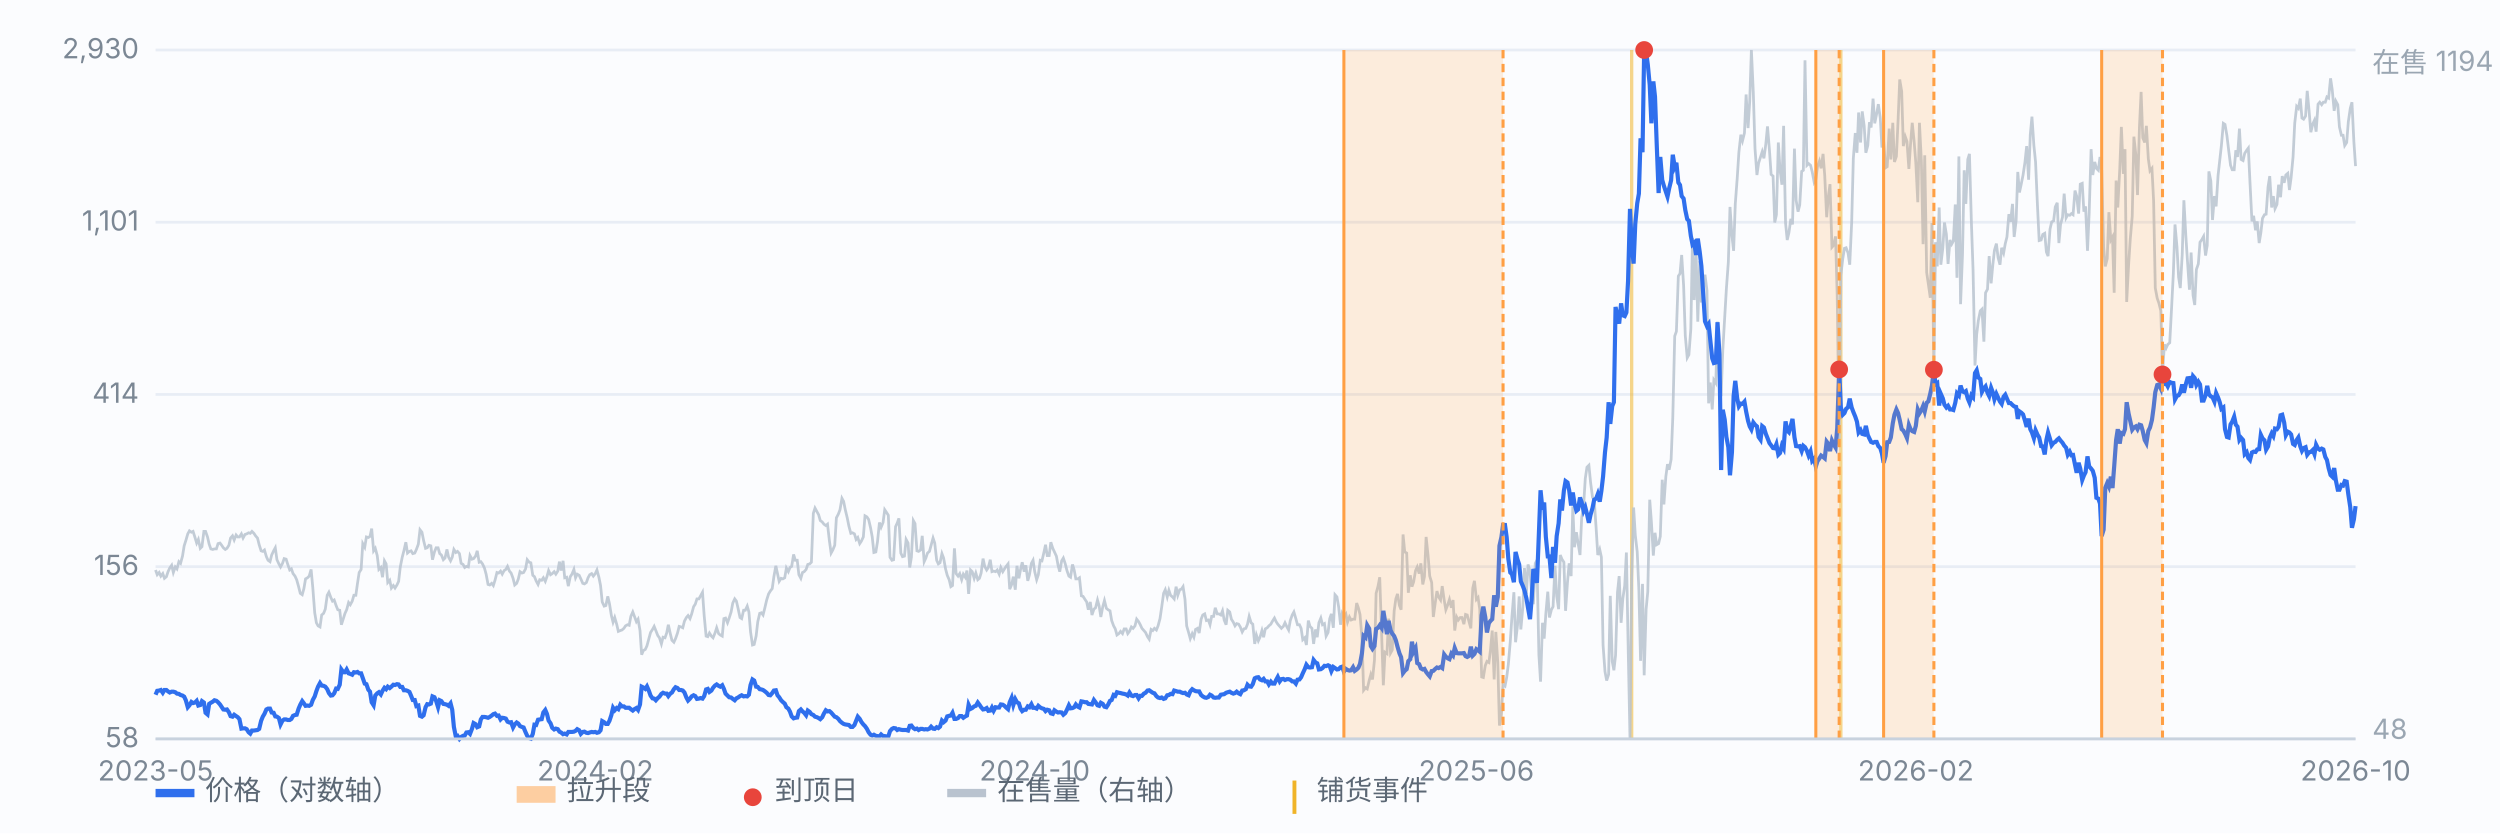
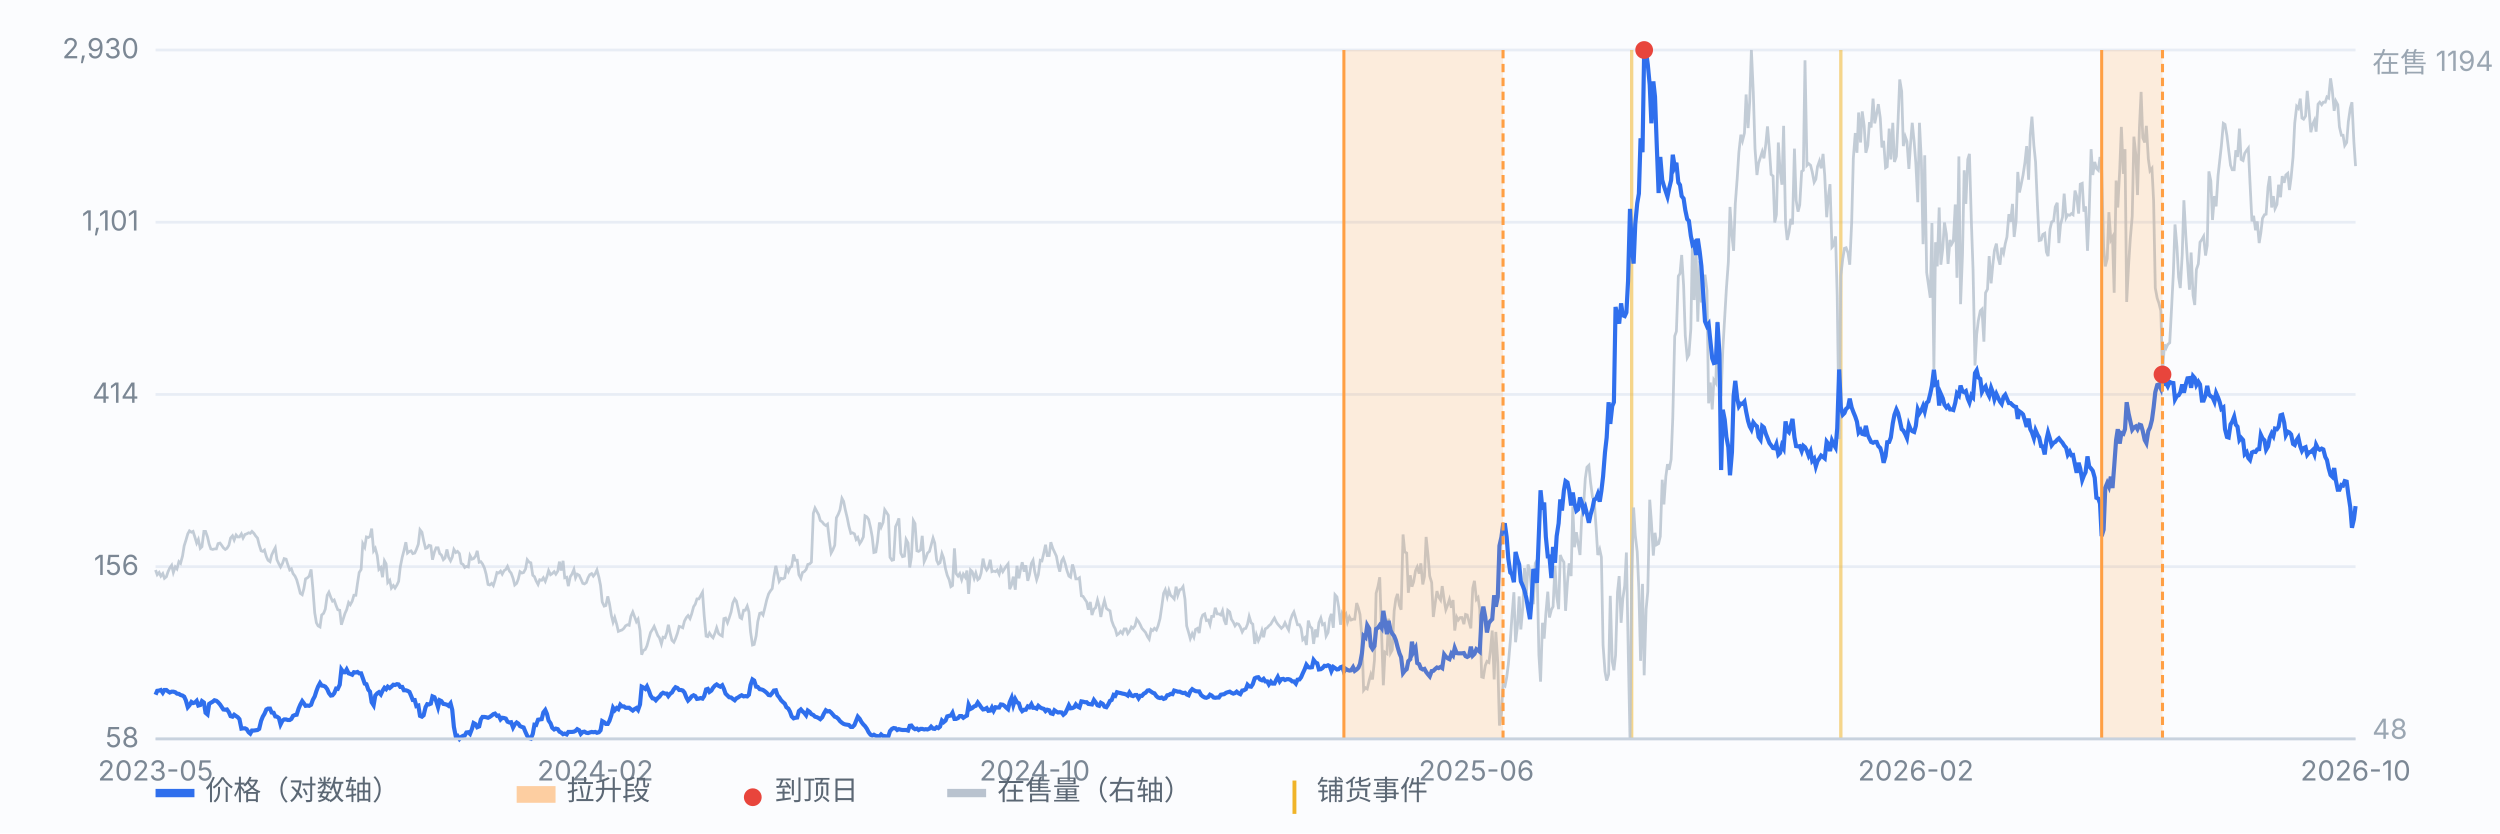
<svg xmlns="http://www.w3.org/2000/svg" viewBox="0 0 900 300" preserveAspectRatio="xMidYMid meet" style="width:100%;max-width:900px;height:auto;display:block" font-family="-apple-system,Segoe UI,Microsoft YaHei,sans-serif" font-size="10">
  <rect x="0" y="0" width="900" height="300" fill="#fbfcfe" />
  <line x1="56" y1="266.0" x2="848" y2="266.0" stroke="#e8edf5" stroke-width="1" />
  <text x="50" y="269.0" text-anchor="end" fill="#7b8794">58</text>
  <line x1="56" y1="204.0" x2="848" y2="204.0" stroke="#e8edf5" stroke-width="1" />
  <text x="50" y="207.0" text-anchor="end" fill="#7b8794">156</text>
  <line x1="56" y1="142.0" x2="848" y2="142.0" stroke="#e8edf5" stroke-width="1" />
  <text x="50" y="145.0" text-anchor="end" fill="#7b8794">414</text>
  <line x1="56" y1="80.0" x2="848" y2="80.0" stroke="#e8edf5" stroke-width="1" />
  <text x="50" y="83.0" text-anchor="end" fill="#7b8794">1,101</text>
  <line x1="56" y1="18.0" x2="848" y2="18.0" stroke="#e8edf5" stroke-width="1" />
  <text x="50" y="21.0" text-anchor="end" fill="#7b8794">2,930</text>
  <line x1="587.4" y1="18" x2="587.4" y2="266" stroke="#f0b429" stroke-width="1.2" opacity="0.55" />
  <line x1="662.7" y1="18" x2="662.7" y2="266" stroke="#f0b429" stroke-width="1.2" opacity="0.55" />
  <path d="M56.0 205.2 L56.6 206.9 L57.3 206.1 L57.9 207.4 L58.6 206.5 L59.2 208.2 L59.9 207.6 L60.5 205.8 L61.1 204.5 L61.8 203.5 L62.4 206.1 L63.1 204.1 L63.7 204.8 L64.4 202.2 L65.0 202.8 L65.7 200.2 L66.3 196.5 L66.9 194.6 L67.6 192.2 L68.2 191.1 L68.9 191.6 L69.5 191.3 L70.2 193.5 L70.8 195.5 L71.4 194.2 L72.1 197.4 L72.7 196.8 L73.4 191.3 L74.0 191.3 L74.7 193.3 L75.3 195.9 L75.9 197.6 L76.6 197.8 L77.2 197.6 L77.9 197.6 L78.5 195.7 L79.2 195.5 L79.8 196.3 L80.4 197.2 L81.1 197.8 L81.7 197.4 L82.4 196.3 L83.0 193.7 L83.7 192.9 L84.3 194.4 L85.0 192.6 L85.6 193.3 L86.2 193.3 L86.9 192.2 L87.5 193.7 L88.2 192.4 L88.8 192.2 L89.5 191.8 L90.1 192.0 L90.7 191.3 L91.4 192.0 L92.0 192.9 L92.7 193.7 L93.3 196.1 L94.0 198.3 L94.6 198.5 L95.2 198.0 L95.9 200.4 L96.5 201.7 L97.2 202.2 L97.8 199.8 L98.5 198.3 L99.1 197.2 L99.7 201.5 L100.4 203.0 L101.0 204.1 L101.7 202.8 L102.3 201.1 L103.0 201.3 L103.6 203.2 L104.3 205.2 L104.9 204.8 L105.5 206.5 L106.2 207.4 L106.8 208.7 L107.5 211.2 L108.1 213.6 L108.8 214.1 L109.4 211.9 L110.0 208.4 L110.7 208.0 L111.3 207.4 L112.0 205.0 L112.6 211.5 L113.3 220.6 L113.9 224.2 L114.5 225.3 L115.2 225.7 L115.8 221.4 L116.5 220.8 L117.1 219.3 L117.8 214.3 L118.4 213.2 L119.1 215.1 L119.7 216.4 L120.3 216.0 L121.0 218.0 L121.6 219.5 L122.3 219.7 L122.9 224.9 L123.6 222.7 L124.2 220.8 L124.8 219.5 L125.5 216.9 L126.1 217.7 L126.8 216.4 L127.4 214.3 L128.1 214.3 L128.7 210.0 L129.3 206.1 L130.0 205.0 L130.6 195.7 L131.3 197.0 L131.9 193.3 L132.6 193.5 L133.2 193.1 L133.8 190.3 L134.5 198.3 L135.1 197.4 L135.8 200.0 L136.4 205.0 L137.1 204.3 L137.7 207.8 L138.4 201.9 L139.0 203.0 L139.6 209.7 L140.3 208.9 L140.9 211.7 L141.6 210.8 L142.2 211.7 L142.9 210.6 L143.5 209.3 L144.1 204.1 L144.8 200.6 L145.4 198.3 L146.1 195.2 L146.7 199.1 L147.4 198.5 L148.0 198.3 L148.6 199.3 L149.3 199.1 L149.9 197.8 L150.6 195.9 L151.2 190.7 L151.9 191.6 L152.5 194.6 L153.2 197.4 L153.8 197.2 L154.4 196.3 L155.1 196.5 L155.7 201.5 L156.4 198.7 L157.0 197.2 L157.7 197.2 L158.3 199.3 L158.9 199.8 L159.6 201.5 L160.2 200.9 L160.9 197.8 L161.5 200.6 L162.2 201.9 L162.8 200.6 L163.4 197.8 L164.1 198.9 L164.7 198.5 L165.4 199.3 L166.0 202.8 L166.7 203.2 L167.3 204.3 L167.9 203.9 L168.6 204.1 L169.2 200.0 L169.9 201.3 L170.5 201.1 L171.2 200.2 L171.8 198.3 L172.5 202.4 L173.1 202.2 L173.7 203.0 L174.4 204.5 L175.0 206.7 L175.7 210.4 L176.3 210.6 L177.0 210.0 L177.6 210.8 L178.2 208.9 L178.9 206.1 L179.5 206.3 L180.2 205.6 L180.8 206.7 L181.5 205.4 L182.1 205.0 L182.7 203.9 L183.4 205.6 L184.0 206.3 L184.7 208.2 L185.3 210.6 L186.0 210.0 L186.6 208.4 L187.2 205.8 L187.9 206.3 L188.5 206.1 L189.2 204.8 L189.8 201.5 L190.5 202.4 L191.1 202.6 L191.8 207.1 L192.4 207.6 L193.0 209.1 L193.7 210.4 L194.3 208.7 L195.0 208.9 L195.6 208.0 L196.3 209.3 L196.9 207.6 L197.5 205.4 L198.2 206.9 L198.8 206.5 L199.5 205.8 L200.1 206.7 L200.8 205.6 L201.4 202.2 L202.0 205.4 L202.7 201.9 L203.3 208.0 L204.0 207.8 L204.6 211.0 L205.3 207.6 L205.9 206.7 L206.6 205.0 L207.2 208.0 L207.8 206.7 L208.5 207.1 L209.1 208.4 L209.8 210.0 L210.4 210.2 L211.1 209.7 L211.7 208.0 L212.3 206.9 L213.0 206.5 L213.6 207.4 L214.3 206.5 L214.9 205.2 L215.6 207.8 L216.2 210.8 L216.8 216.7 L217.5 218.2 L218.1 218.0 L218.8 214.7 L219.4 217.3 L220.1 221.6 L220.7 224.0 L221.3 222.3 L222.0 224.7 L222.6 227.3 L223.3 227.0 L223.9 226.8 L224.6 226.2 L225.2 225.3 L225.9 224.9 L226.5 225.1 L227.1 221.9 L227.8 220.3 L228.4 221.9 L229.1 223.8 L229.7 222.9 L230.4 227.0 L231.0 235.7 L231.6 234.2 L232.3 233.8 L232.9 232.5 L233.6 229.9 L234.2 227.7 L234.9 226.6 L235.5 225.5 L236.1 227.0 L236.8 228.8 L237.4 229.6 L238.1 231.8 L238.7 229.4 L239.4 229.6 L240.0 227.9 L240.6 224.9 L241.3 228.1 L241.9 230.5 L242.6 231.2 L243.2 229.9 L243.9 227.9 L244.5 225.5 L245.2 225.7 L245.8 226.0 L246.4 223.6 L247.1 222.3 L247.7 221.6 L248.4 222.7 L249.0 221.0 L249.7 218.4 L250.3 217.5 L250.9 215.6 L251.6 215.6 L252.2 214.5 L252.9 213.2 L253.5 221.6 L254.2 229.0 L254.8 229.2 L255.4 227.9 L256.1 229.0 L256.7 229.6 L257.4 227.9 L258.0 226.0 L258.7 228.1 L259.3 228.6 L260.0 229.0 L260.6 222.7 L261.2 222.5 L261.9 224.2 L262.5 222.5 L263.2 220.3 L263.8 217.1 L264.5 215.6 L265.1 216.4 L265.7 219.0 L266.4 222.3 L267.0 222.7 L267.7 219.7 L268.3 219.7 L269.0 218.2 L269.6 220.3 L270.2 227.5 L270.9 232.2 L271.5 232.0 L272.2 229.0 L272.8 223.8 L273.5 220.8 L274.1 220.6 L274.7 221.4 L275.4 218.6 L276.0 216.0 L276.7 213.8 L277.3 212.8 L278.0 211.9 L278.6 207.6 L279.3 203.7 L279.9 206.5 L280.5 209.3 L281.2 208.2 L281.8 208.4 L282.5 208.0 L283.1 204.5 L283.8 205.8 L284.4 204.3 L285.0 203.9 L285.7 199.6 L286.3 201.7 L287.0 201.7 L287.6 206.9 L288.3 208.2 L288.9 206.1 L289.5 205.8 L290.2 205.0 L290.8 203.2 L291.5 203.0 L292.1 202.4 L292.8 184.8 L293.4 182.9 L294.1 184.2 L294.7 185.3 L295.3 187.4 L296.0 187.9 L296.6 188.7 L297.3 189.2 L297.9 188.7 L298.6 194.8 L299.2 199.1 L299.8 198.0 L300.5 196.3 L301.1 186.4 L301.8 185.1 L302.4 183.5 L303.1 179.4 L303.7 180.5 L304.3 183.5 L305.0 186.4 L305.6 189.4 L306.3 192.0 L306.9 191.8 L307.6 192.2 L308.2 194.2 L308.8 193.5 L309.5 195.7 L310.1 194.8 L310.8 193.3 L311.4 185.7 L312.1 186.1 L312.7 187.0 L313.4 190.0 L314.0 193.3 L314.6 198.9 L315.3 198.7 L315.9 195.0 L316.6 188.1 L317.2 189.8 L317.9 188.1 L318.5 183.5 L319.1 184.4 L319.8 185.5 L320.4 200.6 L321.1 201.7 L321.7 201.5 L322.4 189.6 L323.0 188.3 L323.6 186.6 L324.3 199.1 L324.9 200.4 L325.6 200.2 L326.2 194.2 L326.9 195.5 L327.5 204.3 L328.1 200.6 L328.8 187.4 L329.4 188.5 L330.1 198.3 L330.7 198.5 L331.4 198.0 L332.0 192.9 L332.7 202.2 L333.3 200.9 L333.9 199.1 L334.6 198.5 L335.2 196.3 L335.9 193.7 L336.5 195.5 L337.2 201.7 L337.8 203.0 L338.4 202.6 L339.1 199.3 L339.7 200.9 L340.4 204.8 L341.0 207.1 L341.7 208.7 L342.3 211.2 L342.9 210.8 L343.6 197.4 L344.2 206.5 L344.9 207.4 L345.5 206.5 L346.2 208.7 L346.8 206.7 L347.5 207.8 L348.1 205.4 L348.7 213.8 L349.4 205.2 L350.0 205.8 L350.7 208.2 L351.3 206.3 L352.0 208.7 L352.6 208.2 L353.2 206.3 L353.9 201.1 L354.5 203.9 L355.2 205.2 L355.8 204.3 L356.5 201.5 L357.1 205.8 L357.7 205.6 L358.4 205.8 L359.0 205.2 L359.7 206.7 L360.3 204.3 L361.0 205.8 L361.6 204.8 L362.2 203.9 L362.9 203.0 L363.5 212.1 L364.2 210.4 L364.8 207.6 L365.5 212.3 L366.1 203.7 L366.8 208.2 L367.4 205.0 L368.0 202.4 L368.7 205.8 L369.3 203.5 L370.0 209.1 L370.6 206.9 L371.3 202.8 L371.9 201.7 L372.5 205.8 L373.2 208.7 L373.8 206.9 L374.5 201.7 L375.1 201.9 L375.8 198.9 L376.4 196.1 L377.0 200.0 L377.7 200.0 L378.3 195.2 L379.0 197.4 L379.6 198.7 L380.3 200.2 L380.9 203.5 L381.5 205.8 L382.2 201.9 L382.8 200.9 L383.5 203.0 L384.1 205.4 L384.8 207.4 L385.4 207.8 L386.1 203.2 L386.7 205.2 L387.3 208.4 L388.0 208.4 L388.6 208.0 L389.3 214.5 L389.9 214.7 L390.6 215.8 L391.2 216.7 L391.8 219.5 L392.5 216.7 L393.1 221.4 L393.8 219.3 L394.4 218.8 L395.1 216.0 L395.7 218.2 L396.3 222.1 L397.0 218.4 L397.6 216.2 L398.3 219.0 L398.9 219.5 L399.6 219.9 L400.2 223.4 L400.9 225.3 L401.5 226.4 L402.1 228.6 L402.8 228.1 L403.4 227.3 L404.1 228.1 L404.7 226.4 L405.4 226.4 L406.0 228.1 L406.6 227.3 L407.3 225.7 L407.9 226.2 L408.6 225.3 L409.2 222.9 L409.9 223.8 L410.5 224.9 L411.1 226.2 L411.8 227.0 L412.4 227.7 L413.1 229.2 L413.7 230.1 L414.4 226.6 L415.0 227.0 L415.6 226.2 L416.3 226.8 L416.9 225.3 L417.6 222.7 L418.2 218.6 L418.9 213.6 L419.5 212.3 L420.2 214.9 L420.8 212.5 L421.4 214.3 L422.1 214.9 L422.7 215.6 L423.4 211.2 L424.0 214.3 L424.7 212.3 L425.3 212.1 L425.9 211.2 L426.6 215.8 L427.2 225.3 L427.9 227.7 L428.5 229.9 L429.2 228.1 L429.8 229.4 L430.4 226.6 L431.1 226.2 L431.7 227.9 L432.4 222.9 L433.0 221.4 L433.7 221.0 L434.3 223.4 L435.0 223.2 L435.6 224.9 L436.2 221.9 L436.9 221.9 L437.5 218.8 L438.2 221.0 L438.8 221.0 L439.5 221.4 L440.1 219.9 L440.7 223.2 L441.4 224.9 L442.0 219.7 L442.7 220.3 L443.3 222.9 L444.0 224.0 L444.6 225.3 L445.2 224.5 L445.9 224.7 L446.5 225.7 L447.2 227.5 L447.8 226.4 L448.5 226.2 L449.1 224.7 L449.7 221.9 L450.4 224.2 L451.0 224.7 L451.7 231.8 L452.3 228.6 L453.0 230.7 L453.6 229.4 L454.3 227.0 L454.9 229.4 L455.5 226.4 L456.2 226.0 L456.8 225.3 L457.5 224.7 L458.1 223.6 L458.8 222.5 L459.4 223.8 L460.0 224.7 L460.7 225.5 L461.3 226.2 L462.0 225.5 L462.6 224.2 L463.3 225.7 L463.9 226.8 L464.5 223.4 L465.2 221.4 L465.8 220.3 L466.5 222.7 L467.1 224.9 L467.8 224.9 L468.4 226.2 L469.0 230.3 L469.7 229.6 L470.3 232.2 L471.0 223.4 L471.6 225.5 L472.3 226.2 L472.9 231.8 L473.6 226.6 L474.2 229.4 L474.8 224.2 L475.5 222.5 L476.1 224.9 L476.8 224.5 L477.4 229.0 L478.1 227.7 L478.7 222.7 L479.3 221.0 L480.0 226.0 L480.6 214.1 L481.3 214.9 L481.9 218.4 L482.6 224.9 L483.2 220.8 L483.8 221.9 L484.5 221.0 L485.1 224.0 L485.8 222.1 L486.4 223.2 L487.1 222.9 L487.7 222.9 L488.4 217.1 L489.0 218.8 L489.6 221.2 L490.3 229.6 L490.9 248.5 L491.6 247.6 L492.2 248.0 L492.9 245.0 L493.5 242.8 L494.1 244.6 L494.8 237.7 L495.4 213.6 L496.1 211.0 L496.7 207.8 L497.4 228.8 L498.0 246.7 L498.6 234.8 L499.3 235.3 L499.9 222.7 L500.6 235.1 L501.2 234.0 L501.9 219.9 L502.5 215.6 L503.1 213.8 L503.8 218.0 L504.4 219.5 L505.1 192.4 L505.7 198.7 L506.4 199.1 L507.0 213.4 L507.7 207.1 L508.3 211.2 L508.9 209.5 L509.6 205.4 L510.2 204.1 L510.9 206.5 L511.5 202.8 L512.2 210.4 L512.8 207.6 L513.4 193.3 L514.1 200.0 L514.7 207.4 L515.4 209.7 L516.0 222.1 L516.7 216.9 L517.3 212.8 L517.9 214.9 L518.6 216.0 L519.2 211.0 L519.9 216.0 L520.5 219.5 L521.2 217.7 L521.8 215.8 L522.5 218.8 L523.1 216.0 L523.7 227.0 L524.4 222.1 L525.0 223.2 L525.7 222.3 L526.3 222.3 L527.0 224.7 L527.6 221.2 L528.2 221.4 L528.9 224.0 L529.5 226.2 L530.2 211.7 L530.8 209.1 L531.5 215.8 L532.1 215.1 L532.7 219.3 L533.4 243.7 L534.0 243.9 L534.7 239.6 L535.3 238.1 L536.0 238.5 L536.6 233.8 L537.2 227.0 L537.9 244.6 L538.5 227.5 L539.2 238.5 L539.8 261.2 L540.5 257.1 L541.1 246.5 L541.8 247.0 L542.4 243.9 L543.0 239.2 L543.7 230.9 L544.3 221.9 L545.0 213.2 L545.6 231.2 L546.3 225.1 L546.9 214.7 L547.5 226.6 L548.2 218.8 L548.8 204.5 L549.5 213.8 L550.1 203.2 L550.8 205.6 L551.4 214.1 L552.0 217.5 L552.7 202.8 L553.3 201.7 L554.0 235.7 L554.6 245.4 L555.3 224.2 L555.9 229.9 L556.5 221.0 L557.2 213.0 L557.8 222.3 L558.5 219.5 L559.1 218.4 L559.8 203.7 L560.4 214.5 L561.1 219.3 L561.7 199.8 L562.3 201.3 L563.0 202.4 L563.6 219.9 L564.3 209.5 L564.9 202.8 L565.6 207.4 L566.2 182.3 L566.8 197.0 L567.5 191.6 L568.1 195.5 L568.8 199.8 L569.4 186.4 L570.1 182.0 L570.7 172.3 L571.3 168.2 L572.0 167.5 L572.6 173.6 L573.3 179.0 L573.9 179.9 L574.6 190.0 L575.2 199.8 L575.9 197.8 L576.5 200.6 L577.1 232.2 L577.8 241.8 L578.4 245.0 L579.1 242.8 L579.7 214.5 L580.4 238.1 L581.0 241.3 L581.6 235.9 L582.3 213.2 L582.9 207.4 L583.6 224.2 L584.2 215.6 L584.9 210.8 L585.5 198.9 L586.1 230.9 L586.8 266.0 L587.4 208.2 L588.1 182.7 L588.7 192.6 L589.4 198.7 L590.0 212.5 L590.6 237.9 L591.3 210.2 L591.9 243.1 L592.6 219.3 L593.2 213.0 L593.9 179.9 L594.5 187.9 L595.2 200.0 L595.8 191.8 L596.4 196.1 L597.1 195.7 L597.7 193.1 L598.4 172.7 L599.0 181.6 L599.7 171.6 L600.3 167.1 L600.9 169.1 L601.6 165.4 L602.2 150.4 L602.9 121.0 L603.5 119.3 L604.2 99.4 L604.8 98.5 L605.4 91.8 L606.1 102.8 L606.7 120.8 L607.4 128.8 L608.0 127.7 L608.7 118.4 L609.3 85.7 L609.9 108.0 L610.6 90.9 L611.2 115.8 L611.9 94.0 L612.5 108.9 L613.2 102.2 L613.8 98.9 L614.5 104.6 L615.1 145.2 L615.7 137.7 L616.4 147.4 L617.0 136.8 L617.7 137.9 L618.3 115.8 L619.0 137.2 L619.6 142.6 L620.2 126.2 L620.9 114.1 L621.5 103.9 L622.2 94.4 L622.8 74.5 L623.5 84.9 L624.1 90.3 L624.7 73.4 L625.4 64.1 L626.0 54.8 L626.7 48.5 L627.3 50.7 L628.0 47.9 L628.6 34.0 L629.3 46.1 L629.9 36.4 L630.5 18.0 L631.2 33.6 L631.8 53.5 L632.5 63.0 L633.1 58.7 L633.8 56.5 L634.4 54.6 L635.0 57.0 L635.7 51.8 L636.3 45.5 L637.0 54.1 L637.6 62.8 L638.3 63.4 L638.9 80.1 L639.5 77.3 L640.2 51.3 L640.8 61.1 L641.5 66.5 L642.1 45.3 L642.8 80.3 L643.4 86.4 L644.0 83.8 L644.7 78.8 L645.3 80.8 L646.0 53.5 L646.6 72.1 L647.3 76.2 L647.9 73.8 L648.6 61.7 L649.2 61.3 L649.8 21.7 L650.5 59.5 L651.1 58.9 L651.8 59.5 L652.4 61.9 L653.1 65.6 L653.7 64.5 L654.3 60.0 L655.0 58.0 L655.6 60.6 L656.3 55.4 L656.9 63.2 L657.6 78.2 L658.2 70.8 L658.8 66.3 L659.5 89.0 L660.1 88.3 L660.8 85.1 L661.4 106.7 L662.1 158.0 L662.7 99.2 L663.4 93.1 L664.0 89.4 L664.6 89.2 L665.3 91.1 L665.9 95.3 L666.6 80.1 L667.2 57.0 L667.9 47.9 L668.5 55.0 L669.1 40.5 L669.8 51.3 L670.4 40.1 L671.1 45.3 L671.7 55.0 L672.4 52.4 L673.0 44.0 L673.6 45.9 L674.3 35.5 L674.9 44.4 L675.6 40.9 L676.2 37.5 L676.9 42.5 L677.5 53.1 L678.1 50.7 L678.8 60.4 L679.4 60.0 L680.1 46.3 L680.7 57.4 L681.4 44.2 L682.0 58.3 L682.7 56.3 L683.3 43.5 L683.9 28.6 L684.6 32.9 L685.2 52.6 L685.9 49.2 L686.5 50.9 L687.2 60.8 L687.8 51.8 L688.4 44.2 L689.1 51.1 L689.7 58.7 L690.4 72.8 L691.0 44.2 L691.7 58.3 L692.3 87.9 L692.9 55.9 L693.6 98.1 L694.2 102.2 L694.9 107.2 L695.5 80.3 L696.2 132.9 L696.8 87.2 L697.4 95.9 L698.1 74.7 L698.7 95.3 L699.4 89.4 L700.0 80.1 L700.7 84.4 L701.3 95.0 L702.0 86.4 L702.6 87.9 L703.2 86.8 L703.9 73.6 L704.5 100.0 L705.2 56.3 L705.8 109.5 L706.5 91.6 L707.1 61.3 L707.7 73.4 L708.4 57.4 L709.0 55.4 L709.7 80.1 L710.3 97.2 L711.0 131.6 L711.6 120.4 L712.2 115.4 L712.9 111.9 L713.5 111.3 L714.2 123.0 L714.8 105.4 L715.5 104.1 L716.1 92.2 L716.8 102.0 L717.4 95.5 L718.0 90.1 L718.7 87.7 L719.3 92.7 L720.0 95.3 L720.6 89.2 L721.3 91.1 L721.9 87.7 L722.5 85.3 L723.2 77.1 L723.8 79.9 L724.5 73.4 L725.1 85.3 L725.8 79.5 L726.4 61.9 L727.0 69.3 L727.7 66.0 L728.3 63.0 L729.0 58.3 L729.6 52.6 L730.3 64.7 L730.9 48.5 L731.5 42.0 L732.2 52.4 L732.8 58.3 L733.5 74.3 L734.1 86.6 L734.8 86.4 L735.4 84.4 L736.1 84.0 L736.7 90.7 L737.3 92.2 L738.0 82.5 L738.6 79.9 L739.3 79.5 L739.9 74.5 L740.6 73.0 L741.2 87.5 L741.8 80.8 L742.5 78.2 L743.1 69.7 L743.8 78.4 L744.4 77.3 L745.1 77.5 L745.7 76.9 L746.3 77.3 L747.0 68.6 L747.6 70.6 L748.3 76.9 L748.9 66.3 L749.6 66.0 L750.2 76.2 L750.8 74.3 L751.5 90.3 L752.1 76.6 L752.8 53.7 L753.4 63.0 L754.1 58.3 L754.7 60.6 L755.4 61.3 L756.0 56.5 L756.6 61.3 L757.3 89.0 L757.9 95.9 L758.6 93.1 L759.2 76.4 L759.9 86.4 L760.5 85.3 L761.1 105.4 L761.8 65.0 L762.4 74.7 L763.1 61.1 L763.7 45.7 L764.4 62.6 L765.0 53.7 L765.6 108.7 L766.3 95.3 L766.9 86.0 L767.6 77.9 L768.2 49.2 L768.9 55.7 L769.5 70.2 L770.2 45.7 L770.8 33.1 L771.4 49.6 L772.1 51.3 L772.7 45.3 L773.4 57.2 L774.0 61.5 L774.7 60.6 L775.3 72.3 L775.9 103.7 L776.6 107.4 L777.2 109.1 L777.9 111.9 L778.5 134.0 L779.2 124.0 L779.8 125.3 L780.4 124.0 L781.1 123.4 L781.7 112.1 L782.4 98.5 L783.0 80.8 L783.7 88.8 L784.3 99.8 L784.9 103.7 L785.6 91.6 L786.2 72.1 L786.9 84.9 L787.5 94.2 L788.2 104.3 L788.8 90.9 L789.5 106.3 L790.1 109.8 L790.7 97.0 L791.4 95.0 L792.0 87.2 L792.7 86.2 L793.3 85.1 L794.0 92.0 L794.6 88.3 L795.2 61.7 L795.9 65.2 L796.5 79.2 L797.2 70.6 L797.8 74.3 L798.5 63.2 L799.1 57.8 L799.7 52.4 L800.4 44.4 L801.0 44.8 L801.7 48.9 L802.3 53.9 L803.0 59.5 L803.6 61.1 L804.3 61.1 L804.9 54.1 L805.5 56.5 L806.2 46.3 L806.8 57.4 L807.5 57.8 L808.1 55.2 L808.8 54.1 L809.4 53.3 L810.0 65.8 L810.7 79.7 L811.3 77.7 L812.0 82.9 L812.6 79.7 L813.3 87.5 L813.9 83.8 L814.5 78.6 L815.2 77.3 L815.8 77.1 L816.5 67.3 L817.1 63.4 L817.8 74.7 L818.4 70.6 L819.0 75.1 L819.7 73.6 L820.3 66.5 L821.0 71.0 L821.6 63.4 L822.3 65.8 L822.9 63.0 L823.6 62.4 L824.2 68.4 L824.8 63.9 L825.5 56.5 L826.1 44.4 L826.8 38.3 L827.4 39.0 L828.1 35.5 L828.7 42.5 L829.3 42.9 L830.0 41.8 L830.6 32.7 L831.3 40.3 L831.9 47.6 L832.6 44.6 L833.2 43.3 L833.8 47.4 L834.5 37.5 L835.1 36.8 L835.8 37.7 L836.4 36.8 L837.1 36.8 L837.7 34.9 L838.3 35.3 L839.0 28.2 L839.6 32.3 L840.3 39.9 L840.9 36.4 L841.6 37.7 L842.2 45.7 L842.9 48.7 L843.5 48.7 L844.1 52.4 L844.8 51.3 L845.4 43.8 L846.1 39.0 L846.7 36.8 L847.4 51.1 L848.0 59.8" fill="none" stroke="#b9c3cf" stroke-width="1" opacity="0.85" />
  <text x="854" y="26" fill="#9aa6b2">在售 1194</text>
  <text x="854" y="266" fill="#9aa6b2">48</text>
  <path d="M56.0 250.1 L56.6 248.7 L57.3 248.6 L57.9 248.4 L58.6 249.4 L59.2 248.4 L59.9 248.4 L60.5 248.9 L61.1 249.3 L61.8 249.0 L62.4 249.0 L63.1 249.2 L63.7 249.7 L64.4 249.8 L65.0 250.2 L65.7 250.4 L66.3 250.8 L66.9 252.1 L67.6 254.6 L68.2 253.9 L68.9 252.7 L69.5 253.1 L70.2 252.9 L70.8 252.3 L71.4 254.0 L72.1 253.8 L72.7 252.4 L73.4 252.9 L74.0 256.6 L74.7 257.2 L75.3 253.4 L75.9 253.0 L76.6 252.6 L77.2 252.1 L77.9 252.3 L78.5 252.8 L79.2 253.6 L79.8 254.5 L80.4 255.4 L81.1 255.5 L81.7 255.4 L82.4 256.4 L83.0 257.8 L83.7 258.0 L84.3 257.3 L85.0 257.8 L85.6 258.2 L86.2 258.9 L86.9 262.3 L87.5 262.2 L88.2 262.2 L88.8 262.5 L89.5 263.6 L90.1 264.1 L90.7 263.0 L91.4 263.0 L92.0 262.9 L92.7 262.8 L93.3 262.4 L94.0 259.5 L94.6 258.0 L95.2 257.0 L95.9 255.4 L96.5 255.1 L97.2 255.1 L97.8 256.5 L98.5 256.6 L99.1 257.9 L99.7 258.0 L100.4 258.5 L101.0 260.8 L101.7 259.4 L102.3 259.0 L103.0 259.0 L103.6 259.2 L104.3 259.2 L104.9 258.8 L105.5 257.7 L106.2 257.4 L106.8 257.3 L107.5 255.1 L108.1 253.7 L108.8 252.4 L109.4 253.2 L110.0 254.1 L110.7 254.0 L111.3 254.1 L112.0 253.7 L112.6 252.0 L113.3 250.7 L113.9 248.8 L114.5 247.2 L115.2 245.9 L115.8 246.8 L116.5 246.9 L117.1 247.2 L117.8 248.1 L118.4 249.5 L119.1 250.4 L119.7 250.3 L120.3 249.6 L121.0 247.9 L121.6 248.0 L122.3 246.5 L122.9 241.0 L123.6 242.0 L124.2 242.0 L124.8 241.0 L125.5 242.4 L126.1 242.6 L126.8 242.9 L127.4 242.0 L128.1 242.1 L128.7 241.9 L129.3 242.4 L130.0 242.4 L130.6 244.1 L131.3 246.1 L131.9 246.3 L132.6 248.3 L133.2 249.0 L133.8 252.8 L134.5 253.9 L135.1 250.4 L135.8 249.6 L136.4 249.2 L137.1 250.0 L137.7 248.7 L138.4 247.6 L139.0 248.1 L139.6 247.2 L140.3 247.7 L140.9 247.2 L141.6 246.5 L142.2 246.6 L142.9 246.3 L143.5 246.4 L144.1 247.3 L144.8 247.3 L145.4 248.5 L146.1 248.5 L146.7 248.7 L147.4 249.1 L148.0 250.5 L148.6 252.0 L149.3 252.0 L149.9 254.2 L150.6 254.0 L151.2 257.7 L151.9 258.0 L152.5 257.5 L153.2 254.6 L153.8 253.5 L154.4 253.6 L155.1 253.3 L155.7 250.7 L156.4 251.0 L157.0 252.3 L157.7 254.6 L158.3 252.1 L158.9 252.4 L159.6 253.4 L160.2 253.5 L160.9 253.7 L161.5 254.1 L162.2 253.2 L162.8 255.5 L163.4 261.7 L164.1 265.2 L164.7 264.9 L165.4 266.0 L166.0 265.3 L166.7 264.9 L167.3 264.8 L167.9 263.7 L168.6 263.6 L169.2 264.2 L169.9 262.4 L170.5 260.3 L171.2 260.7 L171.8 261.8 L172.5 261.5 L173.1 259.0 L173.7 258.1 L174.4 258.1 L175.0 258.2 L175.7 258.4 L176.3 258.1 L177.0 257.6 L177.6 257.1 L178.2 256.9 L178.9 257.7 L179.5 257.6 L180.2 259.0 L180.8 258.4 L181.5 258.5 L182.1 258.7 L182.7 259.8 L183.4 260.1 L184.0 260.0 L184.7 261.9 L185.3 260.8 L186.0 260.1 L186.6 260.5 L187.2 261.4 L187.9 261.7 L188.5 261.9 L189.2 263.6 L189.8 264.9 L190.5 265.7 L191.1 265.9 L191.8 264.2 L192.4 260.9 L193.0 261.0 L193.7 259.1 L194.3 259.0 L195.0 258.9 L195.6 256.5 L196.3 255.6 L196.9 257.0 L197.5 259.4 L198.2 260.4 L198.8 262.0 L199.5 262.6 L200.1 262.3 L200.8 262.5 L201.4 263.4 L202.0 263.7 L202.7 264.3 L203.3 264.1 L204.0 264.4 L204.6 263.5 L205.3 263.5 L205.9 263.5 L206.6 263.4 L207.2 263.1 L207.8 262.5 L208.5 262.9 L209.1 264.2 L209.8 263.5 L210.4 263.4 L211.1 263.8 L211.7 263.9 L212.3 263.7 L213.0 263.5 L213.6 263.6 L214.3 263.5 L214.9 263.8 L215.6 263.6 L216.2 262.9 L216.8 259.6 L217.5 260.0 L218.1 260.6 L218.8 260.6 L219.4 259.5 L220.1 257.4 L220.7 254.8 L221.3 255.7 L222.0 254.9 L222.6 255.3 L223.3 253.7 L223.9 254.3 L224.6 254.3 L225.2 254.8 L225.9 254.8 L226.5 254.8 L227.1 255.3 L227.8 255.8 L228.4 255.3 L229.1 254.9 L229.7 255.6 L230.4 253.6 L231.0 247.2 L231.6 247.5 L232.3 248.0 L232.9 247.1 L233.6 248.7 L234.2 250.4 L234.9 251.4 L235.5 251.5 L236.1 252.1 L236.8 251.3 L237.4 250.8 L238.1 249.8 L238.7 249.4 L239.4 249.7 L240.0 249.7 L240.6 250.6 L241.3 249.7 L241.9 249.3 L242.6 248.1 L243.2 247.4 L243.9 247.7 L244.5 248.4 L245.2 248.4 L245.8 248.6 L246.4 249.3 L247.1 251.1 L247.7 252.2 L248.4 251.5 L249.0 250.7 L249.7 250.3 L250.3 250.6 L250.9 251.6 L251.6 251.5 L252.2 251.3 L252.9 251.5 L253.5 250.6 L254.2 248.2 L254.8 248.0 L255.4 249.1 L256.1 248.6 L256.7 247.6 L257.4 246.8 L258.0 246.4 L258.7 246.9 L259.3 247.2 L260.0 246.7 L260.6 248.0 L261.2 249.7 L261.9 250.4 L262.5 251.0 L263.2 251.1 L263.8 251.6 L264.5 252.1 L265.1 251.4 L265.7 251.1 L266.4 250.6 L267.0 250.3 L267.7 250.7 L268.3 250.6 L269.0 250.7 L269.6 250.1 L270.2 246.6 L270.9 244.6 L271.5 245.0 L272.2 247.2 L272.8 247.3 L273.5 248.1 L274.1 248.2 L274.7 248.4 L275.4 248.9 L276.0 249.4 L276.7 250.2 L277.3 250.3 L278.0 249.5 L278.6 248.6 L279.3 248.5 L279.9 250.3 L280.5 251.0 L281.2 252.1 L281.8 252.7 L282.5 253.3 L283.1 254.6 L283.8 255.1 L284.4 256.2 L285.0 257.9 L285.7 258.6 L286.3 258.4 L287.0 258.3 L287.6 256.0 L288.3 255.4 L288.9 256.1 L289.5 256.6 L290.2 257.5 L290.8 255.8 L291.5 256.3 L292.1 257.1 L292.8 257.4 L293.4 258.0 L294.1 258.2 L294.7 258.5 L295.3 258.9 L296.0 258.2 L296.6 256.9 L297.3 255.7 L297.9 256.1 L298.6 256.0 L299.2 256.5 L299.8 257.2 L300.5 258.0 L301.1 258.2 L301.8 258.8 L302.4 259.6 L303.1 260.2 L303.7 260.6 L304.3 260.8 L305.0 260.9 L305.6 261.0 L306.3 261.7 L306.9 261.7 L307.6 261.0 L308.2 259.5 L308.8 258.0 L309.5 258.8 L310.1 259.9 L310.8 260.8 L311.4 261.4 L312.1 262.4 L312.7 263.6 L313.4 264.5 L314.0 264.8 L314.6 264.5 L315.3 264.9 L315.9 265.0 L316.6 265.1 L317.2 264.4 L317.9 265.0 L318.5 265.0 L319.1 265.1 L319.8 265.1 L320.4 263.2 L321.1 262.4 L321.7 262.1 L322.4 262.2 L323.0 262.8 L323.6 262.5 L324.3 262.7 L324.9 262.8 L325.6 262.8 L326.2 262.8 L326.9 263.0 L327.5 261.3 L328.1 261.2 L328.8 262.1 L329.4 262.5 L330.1 262.3 L330.7 262.8 L331.4 262.4 L332.0 262.4 L332.7 262.6 L333.3 262.5 L333.9 262.6 L334.6 262.3 L335.2 261.6 L335.9 262.3 L336.5 262.4 L337.2 261.8 L337.8 262.1 L338.4 261.6 L339.1 259.4 L339.7 260.0 L340.4 259.4 L341.0 257.9 L341.7 257.7 L342.3 257.6 L342.9 256.6 L343.6 258.8 L344.2 258.8 L344.9 258.5 L345.5 257.8 L346.2 257.8 L346.8 258.4 L347.5 257.9 L348.1 257.6 L348.7 253.7 L349.4 255.2 L350.0 254.9 L350.7 254.3 L351.3 254.1 L352.0 252.9 L352.6 253.7 L353.2 254.6 L353.9 255.4 L354.5 255.3 L355.2 254.9 L355.8 255.9 L356.5 255.8 L357.1 254.7 L357.7 255.9 L358.4 254.6 L359.0 254.7 L359.7 254.7 L360.3 253.6 L361.0 253.7 L361.6 254.1 L362.2 254.7 L362.9 255.3 L363.5 252.8 L364.2 251.2 L364.8 253.8 L365.5 251.7 L366.1 252.8 L366.8 253.2 L367.4 255.1 L368.0 256.0 L368.7 255.5 L369.3 255.5 L370.0 254.3 L370.6 254.6 L371.3 253.5 L371.9 254.8 L372.5 254.8 L373.2 255.1 L373.8 254.1 L374.5 254.7 L375.1 255.0 L375.8 255.2 L376.4 256.0 L377.0 255.5 L377.7 255.7 L378.3 256.8 L379.0 257.0 L379.6 255.7 L380.3 256.2 L380.9 256.5 L381.5 256.4 L382.2 256.5 L382.8 257.3 L383.5 256.7 L384.1 255.5 L384.8 253.9 L385.4 255.0 L386.1 254.9 L386.7 254.6 L387.3 253.6 L388.0 254.4 L388.6 254.7 L389.3 252.5 L389.9 252.6 L390.6 252.8 L391.2 252.8 L391.8 253.4 L392.5 253.5 L393.1 253.6 L393.8 252.0 L394.4 252.8 L395.1 253.9 L395.7 254.1 L396.3 253.0 L397.0 253.4 L397.6 254.4 L398.3 254.6 L398.9 253.7 L399.6 252.3 L400.2 252.0 L400.9 250.2 L401.5 250.5 L402.1 249.2 L402.8 249.4 L403.4 249.5 L404.1 249.7 L404.7 249.8 L405.4 250.0 L406.0 250.4 L406.6 249.3 L407.3 250.4 L407.9 250.6 L408.6 250.2 L409.2 250.2 L409.9 251.4 L410.5 250.5 L411.1 250.5 L411.8 249.7 L412.4 249.4 L413.1 248.6 L413.7 248.5 L414.4 249.0 L415.0 249.4 L415.6 249.6 L416.3 250.6 L416.9 251.1 L417.6 251.3 L418.2 251.1 L418.9 251.6 L419.5 251.4 L420.2 250.3 L420.8 250.2 L421.4 249.8 L422.1 249.9 L422.7 248.6 L423.4 248.8 L424.0 249.0 L424.7 249.0 L425.3 249.3 L425.9 249.5 L426.6 249.4 L427.2 250.0 L427.9 250.3 L428.5 248.9 L429.2 248.1 L429.8 248.5 L430.4 248.8 L431.1 248.9 L431.7 248.9 L432.4 250.2 L433.0 250.7 L433.7 251.1 L434.3 251.2 L435.0 250.9 L435.6 250.1 L436.2 250.4 L436.9 251.1 L437.5 251.2 L438.2 251.1 L438.8 251.1 L439.5 250.1 L440.1 250.0 L440.7 249.9 L441.4 249.4 L442.0 249.2 L442.7 249.0 L443.3 249.4 L444.0 249.7 L444.6 249.5 L445.2 249.0 L445.9 249.6 L446.5 249.9 L447.2 248.6 L447.8 248.5 L448.5 248.1 L449.1 246.5 L449.7 247.1 L450.4 247.2 L451.0 246.3 L451.7 244.2 L452.3 243.9 L453.0 243.8 L453.6 244.6 L454.3 244.9 L454.9 244.4 L455.5 245.3 L456.2 245.3 L456.8 246.4 L457.5 245.4 L458.1 246.1 L458.8 246.1 L459.4 244.8 L460.0 243.7 L460.7 245.3 L461.3 244.5 L462.0 244.4 L462.6 244.8 L463.3 244.5 L463.9 244.5 L464.5 244.7 L465.2 245.3 L465.8 245.3 L466.5 246.1 L467.1 244.7 L467.8 244.6 L468.4 243.8 L469.0 242.4 L469.7 240.9 L470.3 239.3 L471.0 240.2 L471.6 240.3 L472.3 240.2 L472.9 237.6 L473.6 238.5 L474.2 238.8 L474.8 241.0 L475.5 240.9 L476.1 240.5 L476.8 239.7 L477.4 239.8 L478.1 239.5 L478.7 239.8 L479.3 241.6 L480.0 240.1 L480.6 240.5 L481.3 241.0 L481.9 240.9 L482.6 240.2 L483.2 240.0 L483.8 241.8 L484.5 240.8 L485.1 241.2 L485.8 241.4 L486.4 241.3 L487.1 240.2 L487.7 241.5 L488.4 241.0 L489.0 240.4 L489.6 239.0 L490.3 235.2 L490.9 228.9 L491.6 229.5 L492.2 225.1 L492.9 226.3 L493.5 232.6 L494.1 233.6 L494.8 232.6 L495.4 226.4 L496.1 226.0 L496.7 225.1 L497.4 226.1 L498.0 219.9 L498.6 223.5 L499.3 228.3 L499.9 223.5 L500.6 226.9 L501.2 228.1 L501.9 229.0 L502.5 230.5 L503.1 232.8 L503.8 235.2 L504.4 236.6 L505.1 242.3 L505.7 241.5 L506.4 240.9 L507.0 238.0 L507.7 237.3 L508.3 231.0 L508.9 234.6 L509.6 233.3 L510.2 238.7 L510.9 239.1 L511.5 240.6 L512.2 241.0 L512.8 240.8 L513.4 241.9 L514.1 242.8 L514.7 243.5 L515.4 241.6 L516.0 241.5 L516.7 240.8 L517.3 240.3 L517.9 240.5 L518.6 240.1 L519.2 240.5 L519.9 235.6 L520.5 236.4 L521.2 237.0 L521.8 237.3 L522.5 235.3 L523.1 236.0 L523.7 233.3 L524.4 235.1 L525.0 235.2 L525.7 235.2 L526.3 235.2 L527.0 235.1 L527.6 236.2 L528.2 236.5 L528.9 236.1 L529.5 232.8 L530.2 236.0 L530.8 235.4 L531.5 233.7 L532.1 234.1 L532.7 234.6 L533.4 221.5 L534.0 218.4 L534.7 222.2 L535.3 227.7 L536.0 224.3 L536.6 223.5 L537.2 222.9 L537.9 214.3 L538.5 218.4 L539.2 214.9 L539.8 196.5 L540.5 193.4 L541.1 189.0 L541.8 189.0 L542.4 193.4 L543.0 201.2 L543.7 206.1 L544.3 206.7 L545.0 209.6 L545.6 198.7 L546.3 201.4 L546.9 203.2 L547.5 209.3 L548.2 210.9 L548.8 212.5 L549.5 215.4 L550.1 218.9 L550.8 222.9 L551.4 215.6 L552.0 204.8 L552.7 207.6 L553.3 209.8 L554.0 192.0 L554.6 176.5 L555.3 183.5 L555.9 180.9 L556.5 193.2 L557.2 200.3 L557.8 200.3 L558.5 208.1 L559.1 196.9 L559.8 202.6 L560.4 193.0 L561.1 188.4 L561.7 179.8 L562.3 183.8 L563.0 176.6 L563.6 173.2 L564.3 173.7 L564.9 176.5 L565.6 182.0 L566.2 177.3 L566.8 181.2 L567.5 183.9 L568.1 183.4 L568.8 179.1 L569.4 180.8 L570.1 183.9 L570.7 182.6 L571.3 185.0 L572.0 188.2 L572.6 185.3 L573.3 182.9 L573.9 179.9 L574.6 179.5 L575.2 177.9 L575.9 180.6 L576.5 176.7 L577.1 171.6 L577.8 162.8 L578.4 157.5 L579.1 144.8 L579.7 152.6 L580.4 146.2 L581.0 144.8 L581.6 110.5 L582.3 114.1 L582.9 116.5 L583.6 109.2 L584.2 113.5 L584.9 113.8 L585.5 112.5 L586.1 101.2 L586.8 75.2 L587.4 88.2 L588.1 94.9 L588.7 80.6 L589.4 73.2 L590.0 69.7 L590.6 49.8 L591.3 54.8 L591.9 18.0 L592.6 18.7 L593.2 23.2 L593.9 30.6 L594.5 44.4 L595.2 29.3 L595.8 34.8 L596.4 51.4 L597.1 69.5 L597.7 56.5 L598.4 64.8 L599.0 66.9 L599.7 69.0 L600.3 70.8 L600.9 67.8 L601.6 64.9 L602.2 55.7 L602.9 60.0 L603.5 58.6 L604.2 65.7 L604.8 66.6 L605.4 70.6 L606.1 71.5 L606.7 75.6 L607.4 78.9 L608.0 79.5 L608.7 84.9 L609.3 88.0 L609.9 87.4 L610.6 91.8 L611.2 85.9 L611.9 90.7 L612.5 95.8 L613.2 106.5 L613.8 115.7 L614.5 117.4 L615.1 116.6 L615.7 122.4 L616.4 129.0 L617.0 130.7 L617.7 130.5 L618.3 116.0 L619.0 127.5 L619.6 169.2 L620.2 147.5 L620.9 151.1 L621.5 157.3 L622.2 161.0 L622.8 171.1 L623.5 162.8 L624.1 142.6 L624.7 137.1 L625.4 143.5 L626.0 146.3 L626.7 145.3 L627.3 145.4 L628.0 144.6 L628.6 148.1 L629.3 151.5 L629.9 153.5 L630.5 154.6 L631.2 152.1 L631.8 152.9 L632.5 153.5 L633.1 157.3 L633.8 158.3 L634.4 153.4 L635.0 153.9 L635.7 156.2 L636.3 157.7 L637.0 159.5 L637.6 160.3 L638.3 161.3 L638.9 161.4 L639.5 159.9 L640.2 163.7 L640.8 163.1 L641.5 160.3 L642.1 161.4 L642.8 151.7 L643.4 155.0 L644.0 155.6 L644.7 153.2 L645.3 150.8 L646.0 157.4 L646.6 160.6 L647.3 160.7 L647.9 160.6 L648.6 162.4 L649.2 160.5 L649.8 161.0 L650.5 162.3 L651.1 164.0 L651.8 162.5 L652.4 165.9 L653.1 165.1 L653.7 167.9 L654.3 166.0 L655.0 165.0 L655.6 164.0 L656.3 164.5 L656.9 165.0 L657.6 159.0 L658.2 159.8 L658.8 162.4 L659.5 158.6 L660.1 159.9 L660.8 161.1 L661.4 154.2 L662.1 133.0 L662.7 146.6 L663.4 149.3 L664.0 148.7 L664.6 147.2 L665.3 146.6 L665.9 143.5 L666.6 146.7 L667.2 148.3 L667.9 150.0 L668.5 151.8 L669.1 155.7 L669.8 154.8 L670.4 156.2 L671.1 156.4 L671.7 153.3 L672.4 156.6 L673.0 157.9 L673.6 159.1 L674.3 159.4 L674.9 159.1 L675.6 159.1 L676.2 160.6 L676.9 161.3 L677.5 163.3 L678.1 166.6 L678.8 164.2 L679.4 159.2 L680.1 159.1 L680.7 157.5 L681.4 152.4 L682.0 149.3 L682.7 147.4 L683.3 148.7 L683.9 151.2 L684.6 154.5 L685.2 155.0 L685.9 156.3 L686.5 157.7 L687.2 153.0 L687.8 154.5 L688.4 155.2 L689.1 155.5 L689.7 153.3 L690.4 147.4 L691.0 148.8 L691.7 147.7 L692.3 146.2 L692.9 148.1 L693.6 145.0 L694.2 144.5 L694.9 141.7 L695.5 138.8 L696.2 133.1 L696.8 138.3 L697.4 137.9 L698.1 146.0 L698.7 141.8 L699.4 143.4 L700.0 145.7 L700.7 146.7 L701.3 146.1 L702.0 147.4 L702.6 147.4 L703.2 147.6 L703.9 145.0 L704.5 141.6 L705.2 142.4 L705.8 138.8 L706.5 140.9 L707.1 141.2 L707.7 140.8 L708.4 143.5 L709.0 144.9 L709.7 142.3 L710.3 143.0 L711.0 134.3 L711.6 133.3 L712.2 135.9 L712.9 136.4 L713.5 141.1 L714.2 139.8 L714.8 139.1 L715.5 141.4 L716.1 142.6 L716.8 139.6 L717.4 141.2 L718.0 143.8 L718.7 141.8 L719.3 143.1 L720.0 144.6 L720.6 145.4 L721.3 142.8 L721.9 142.1 L722.5 143.5 L723.2 145.1 L723.8 145.1 L724.5 145.8 L725.1 146.3 L725.8 146.5 L726.4 150.8 L727.0 148.1 L727.7 148.6 L728.3 149.2 L729.0 151.5 L729.6 153.7 L730.3 150.7 L730.9 154.5 L731.5 155.7 L732.2 157.8 L732.8 154.9 L733.5 156.5 L734.1 157.5 L734.8 160.6 L735.4 160.7 L736.1 163.6 L736.7 158.4 L737.3 155.7 L738.0 158.0 L738.6 160.3 L739.3 159.4 L739.9 159.1 L740.6 158.3 L741.2 157.8 L741.8 158.6 L742.5 159.4 L743.1 160.4 L743.8 161.2 L744.4 163.7 L745.1 162.6 L745.7 163.9 L746.3 163.8 L747.0 167.3 L747.6 170.2 L748.3 166.6 L748.9 168.7 L749.6 172.8 L750.2 171.2 L750.8 170.0 L751.5 164.3 L752.1 167.9 L752.8 168.7 L753.4 169.5 L754.1 172.0 L754.7 179.2 L755.4 179.5 L756.0 181.3 L756.6 193.0 L757.3 190.7 L757.9 175.6 L758.6 173.9 L759.2 175.2 L759.9 171.6 L760.5 175.7 L761.1 168.0 L761.8 158.4 L762.4 154.5 L763.1 159.7 L763.7 155.9 L764.4 156.2 L765.0 154.5 L765.6 144.8 L766.3 148.9 L766.9 151.6 L767.6 154.7 L768.2 153.9 L768.9 153.5 L769.5 154.5 L770.2 152.9 L770.8 153.1 L771.4 155.2 L772.1 158.4 L772.7 159.5 L773.4 155.1 L774.0 153.9 L774.7 151.2 L775.3 146.7 L775.9 141.2 L776.6 138.6 L777.2 138.4 L777.9 139.9 L778.5 134.8 L779.2 138.2 L779.8 138.0 L780.4 139.1 L781.1 137.5 L781.7 137.8 L782.4 137.9 L783.0 143.8 L783.7 142.5 L784.3 142.3 L784.9 141.3 L785.6 138.4 L786.2 141.4 L786.9 138.3 L787.5 136.2 L788.2 136.1 L788.8 139.6 L789.5 135.4 L790.1 136.1 L790.7 138.6 L791.4 137.4 L792.0 138.4 L792.7 144.2 L793.3 144.2 L794.0 142.3 L794.6 138.9 L795.2 141.9 L795.9 142.7 L796.5 143.0 L797.2 144.6 L797.8 141.5 L798.5 143.1 L799.1 144.8 L799.7 147.2 L800.4 146.7 L801.0 154.5 L801.7 157.3 L802.3 157.5 L803.0 152.8 L803.6 151.8 L804.3 150.0 L804.9 152.9 L805.5 153.6 L806.2 158.4 L806.8 157.6 L807.5 158.4 L808.1 163.5 L808.8 162.8 L809.4 164.9 L810.0 165.6 L810.7 162.9 L811.3 162.6 L812.0 162.7 L812.6 161.8 L813.3 161.7 L813.9 156.5 L814.5 157.8 L815.2 158.5 L815.8 161.9 L816.5 160.7 L817.1 157.6 L817.8 156.0 L818.4 157.0 L819.0 154.3 L819.7 154.5 L820.3 153.6 L821.0 149.5 L821.6 149.3 L822.3 152.1 L822.9 156.7 L823.6 155.4 L824.2 155.7 L824.8 156.4 L825.5 159.8 L826.1 160.2 L826.8 158.4 L827.4 157.5 L828.1 160.7 L828.7 162.3 L829.3 161.3 L830.0 161.0 L830.6 163.7 L831.3 162.8 L831.9 162.7 L832.6 162.0 L833.2 163.5 L833.8 160.1 L834.5 161.5 L835.1 161.9 L835.8 161.5 L836.4 161.8 L837.1 164.5 L837.7 165.6 L838.3 168.5 L839.0 171.0 L839.6 171.6 L840.3 168.5 L840.9 172.9 L841.6 176.3 L842.2 176.3 L842.9 174.6 L843.5 174.8 L844.1 173.2 L844.8 173.4 L845.4 178.0 L846.1 182.6 L846.7 190.0 L847.4 187.0 L848.0 182.2" fill="none" stroke="#2f6fed" stroke-width="1.5" />
  <rect x="483.8" y="18" width="57.3" height="248" fill="#ff9f43" opacity="0.18" />
  <line x1="483.8" y1="18" x2="483.8" y2="266" stroke="#ff9f43" stroke-width="1.1" />
  <line x1="541.1" y1="18" x2="541.1" y2="266" stroke="#ff9f43" stroke-width="1.1" stroke-dasharray="3 2" />
  <circle cx="591.9" cy="18.0" r="3.2" fill="#e8453c" />
-   <rect x="653.7" y="18" width="8.4" height="248" fill="#ff9f43" opacity="0.18" />
-   <line x1="653.7" y1="18" x2="653.7" y2="266" stroke="#ff9f43" stroke-width="1.1" />
-   <line x1="662.1" y1="18" x2="662.1" y2="266" stroke="#ff9f43" stroke-width="1.1" stroke-dasharray="3 2" />
-   <circle cx="662.1" cy="133.0" r="3.2" fill="#e8453c" />
-   <rect x="678.1" y="18" width="18.0" height="248" fill="#ff9f43" opacity="0.18" />
-   <line x1="678.1" y1="18" x2="678.1" y2="266" stroke="#ff9f43" stroke-width="1.1" />
-   <line x1="696.2" y1="18" x2="696.2" y2="266" stroke="#ff9f43" stroke-width="1.1" stroke-dasharray="3 2" />
-   <circle cx="696.2" cy="133.1" r="3.2" fill="#e8453c" />
  <rect x="756.6" y="18" width="21.9" height="248" fill="#ff9f43" opacity="0.18" />
  <line x1="756.6" y1="18" x2="756.6" y2="266" stroke="#ff9f43" stroke-width="1.1" />
  <line x1="778.5" y1="18" x2="778.5" y2="266" stroke="#ff9f43" stroke-width="1.1" stroke-dasharray="3 2" />
  <circle cx="778.5" cy="134.8" r="3.2" fill="#e8453c" />
  <line x1="56" y1="266" x2="848" y2="266" stroke="#c8d2de" stroke-width="1" />
  <text x="56.0" y="281" text-anchor="middle" fill="#7b8794">2023-05</text>
  <text x="214.3" y="281" text-anchor="middle" fill="#7b8794">2024-02</text>
  <text x="372.5" y="281" text-anchor="middle" fill="#7b8794">2024-10</text>
  <text x="531.5" y="281" text-anchor="middle" fill="#7b8794">2025-06</text>
  <text x="689.7" y="281" text-anchor="middle" fill="#7b8794">2026-02</text>
  <text x="848.0" y="281" text-anchor="middle" fill="#7b8794">2026-10</text>
  <g transform="translate(56,292)">
    <rect x="0" y="-8" width="14" height="3" fill="#2f6fed" />
    <text x="18" y="-4" fill="#5b6774">价格（对数轴）</text>
    <rect x="130" y="-9" width="14" height="6" fill="#ff9f43" opacity="0.5" />
    <text x="148" y="-4" fill="#5b6774">拉升段</text>
    <circle cx="215" cy="-5" r="3.2" fill="#e8453c" />
    <text x="223" y="-4" fill="#5b6774">到顶日</text>
    <rect x="285" y="-8" width="14" height="3" fill="#b9c3cf" />
    <text x="303" y="-4" fill="#5b6774">在售量（右轴）</text>
    <line x1="410" y1="-11" x2="410" y2="1" stroke="#f0b429" stroke-width="1.4" />
    <text x="418" y="-4" fill="#5b6774">铺货事件</text>
  </g>
</svg>
